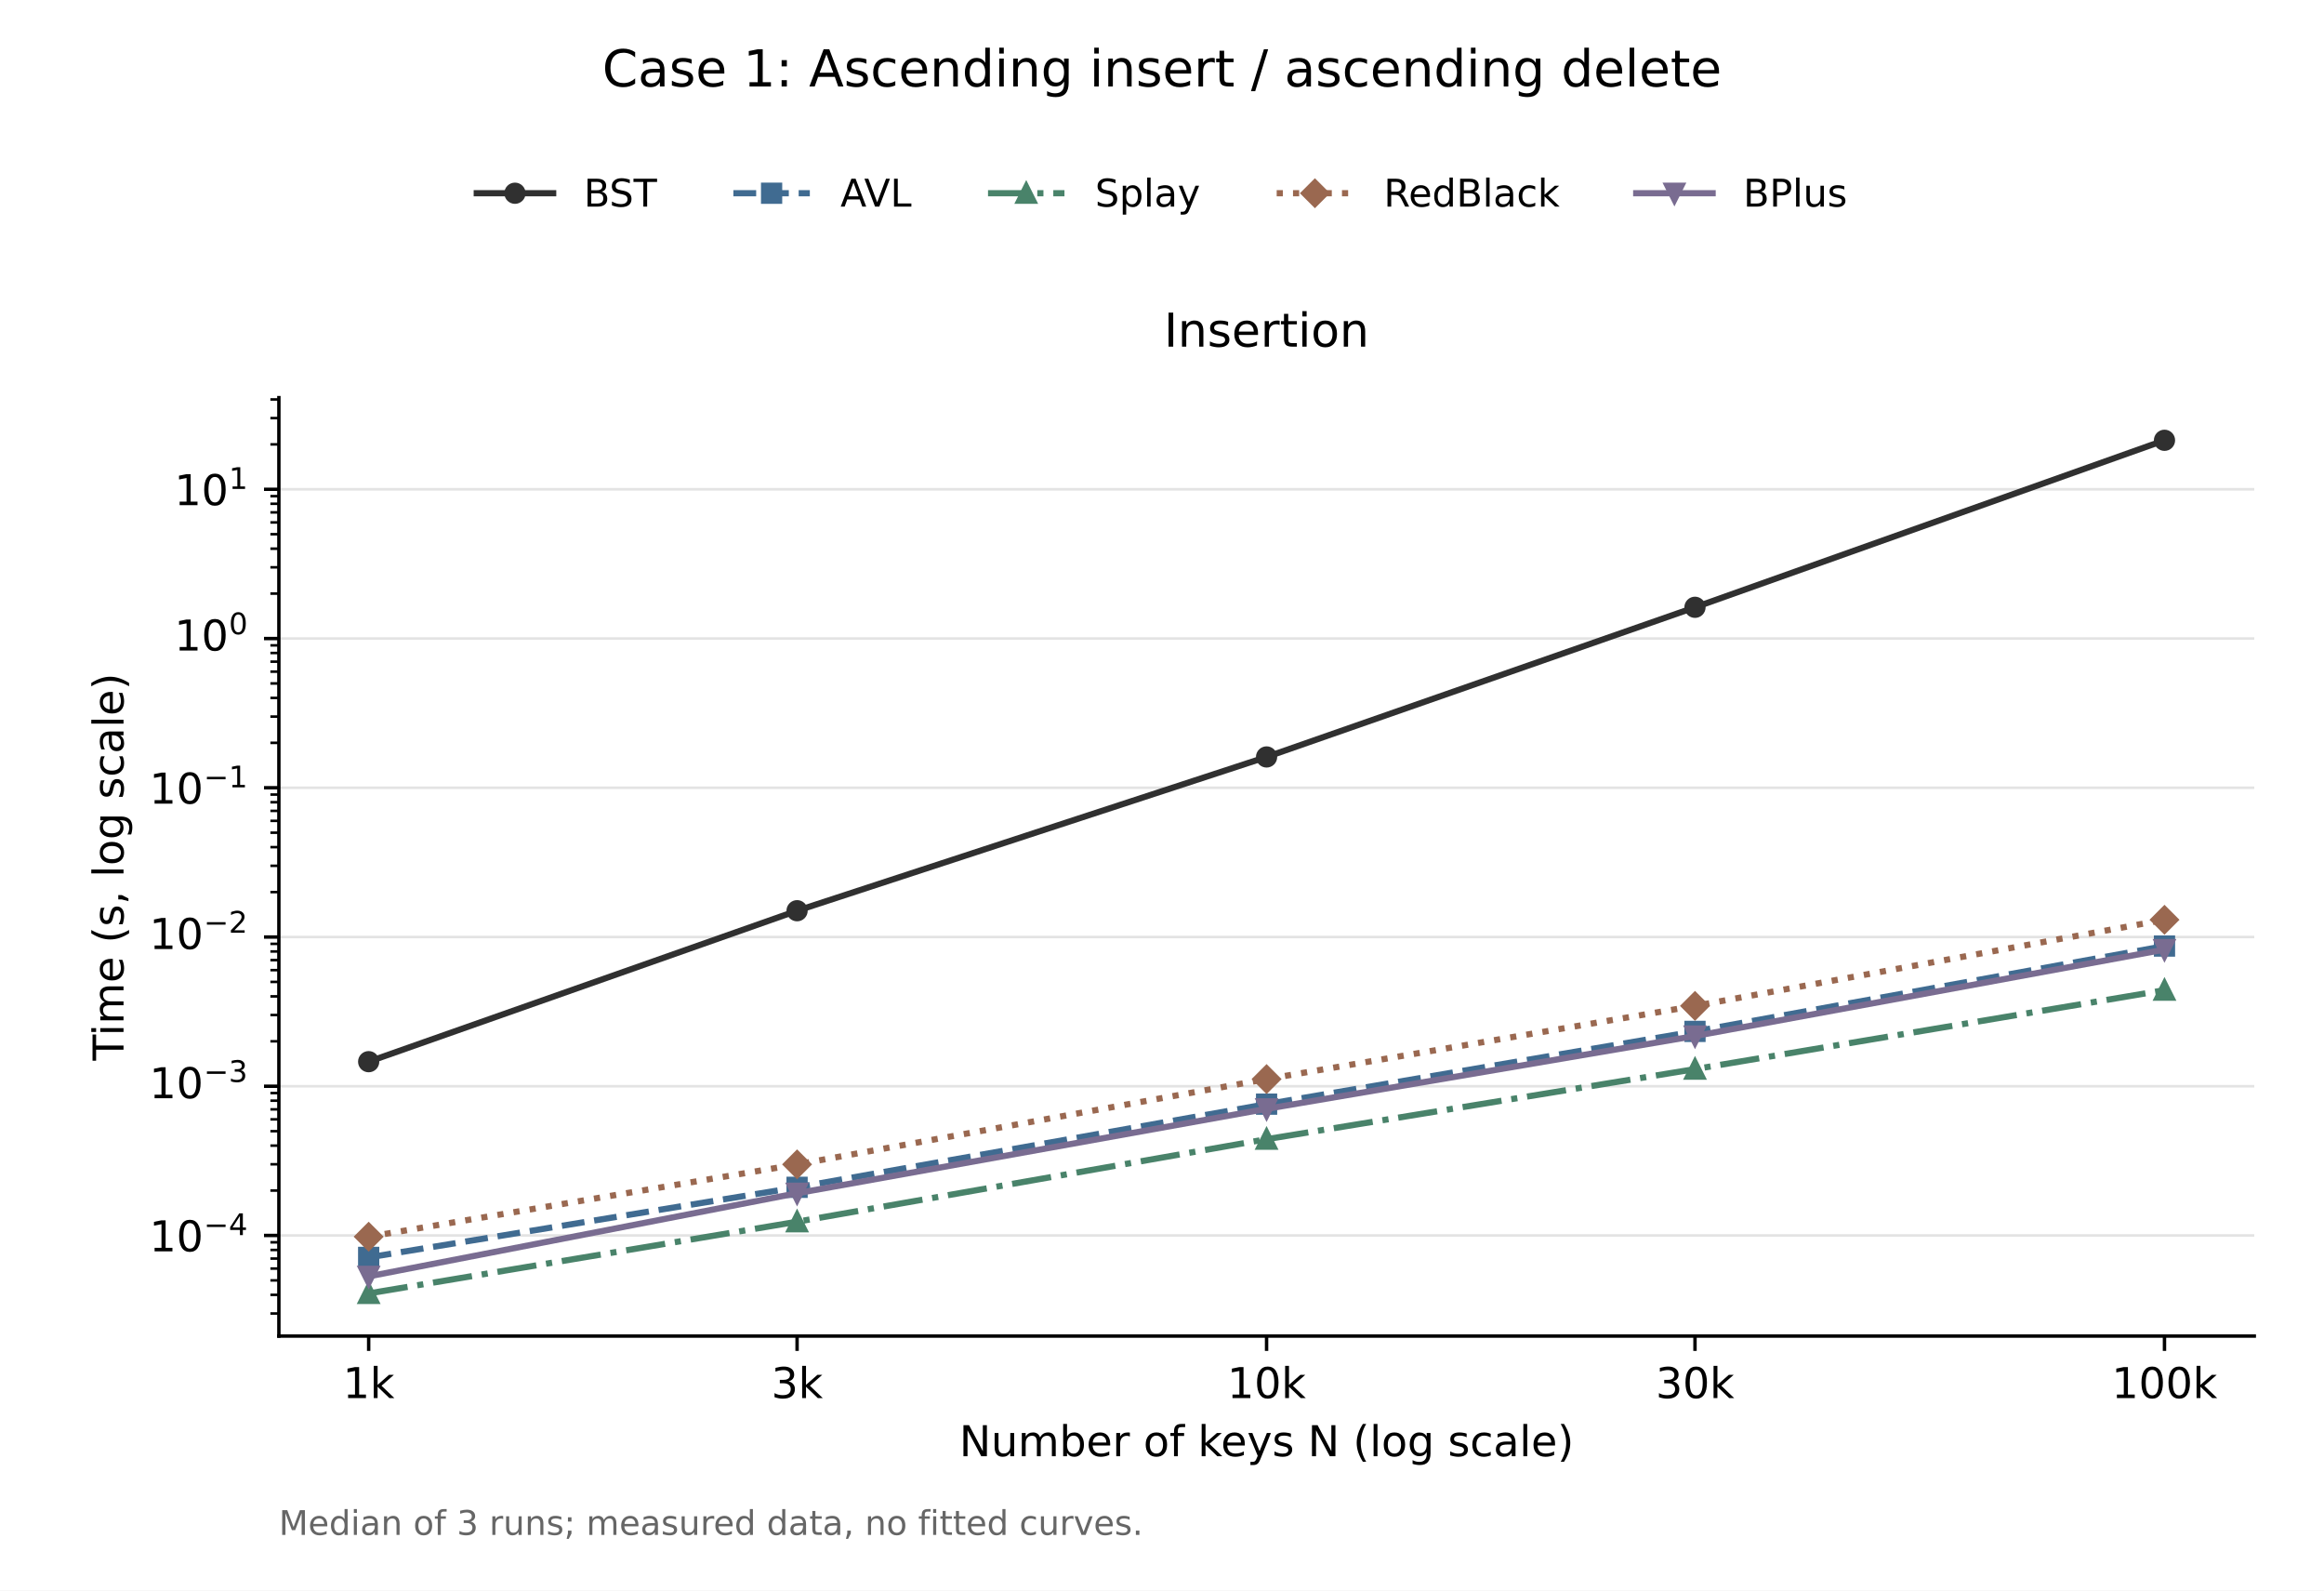
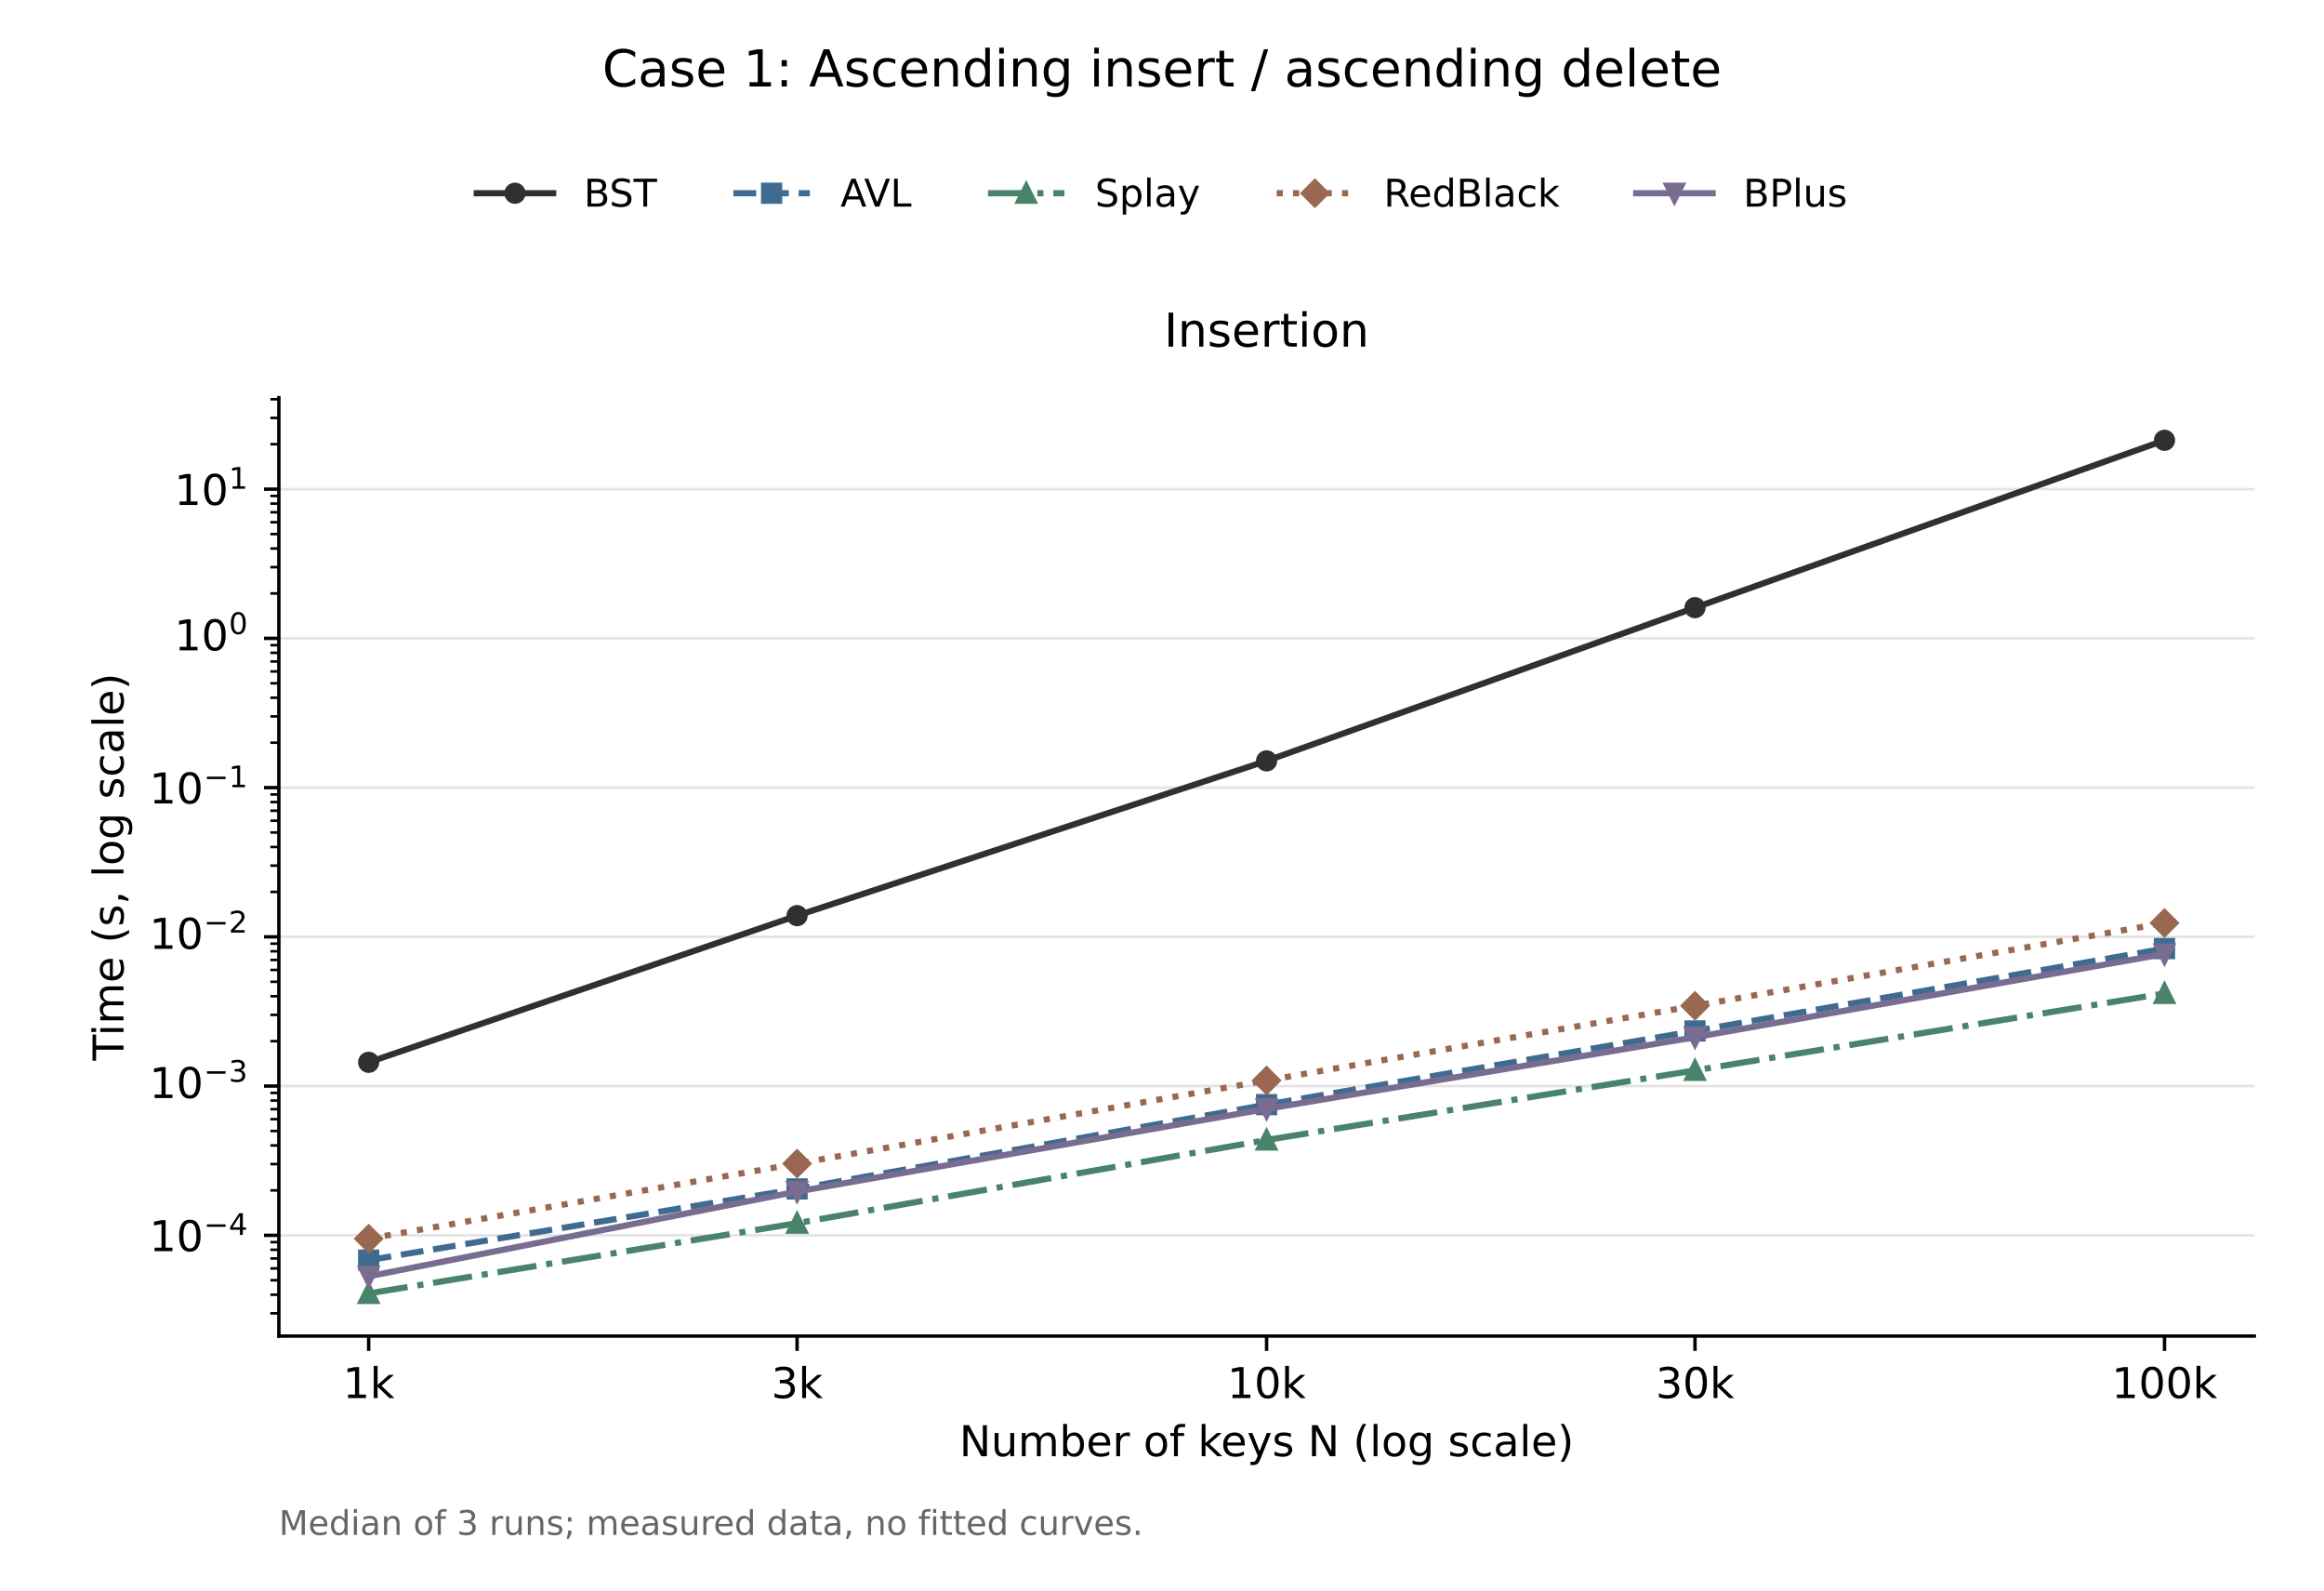
<svg xmlns="http://www.w3.org/2000/svg" xmlns:xlink="http://www.w3.org/1999/xlink" width="547.2pt" height="374.4pt" viewBox="0 0 547.2 374.4" version="1.1">
  <defs>
    <style type="text/css">*{stroke-linejoin: round; stroke-linecap: butt}</style>
  </defs>
  <g id="figure_1">
    <g id="patch_1">
      <path d="M 0 374.4  L 547.2 374.4  L 547.2 0  L 0 0  z " style="fill: #ffffff" />
    </g>
    <g id="axes_1">
      <g id="patch_2">
        <path d="M 65.664 314.496  L 530.784 314.496  L 530.784 93.6  L 65.664 93.6  z " style="fill: #ffffff" />
      </g>
      <g id="matplotlib.axis_1">
        <g id="xtick_1">
          <g id="line2d_1">
            <defs>
-               <path id="mc30ce38bdf" d="M 0 0  L 0 3.5  " style="stroke: #000000; stroke-width: 0.8" />
+               <path id="m392053e194" d="M 0 0  L 0 3.5  " style="stroke: #000000; stroke-width: 0.8" />
            </defs>
            <g>
-               <use xlink:href="#mc30ce38bdf" x="86.806" y="314.496" style="stroke: #000000; stroke-width: 0.8" />
+               <use xlink:href="#m392053e194" x="86.806" y="314.496" style="stroke: #000000; stroke-width: 0.8" />
            </g>
          </g>
          <g id="text_1">
            <text style="font-size: 10px; font-family: 'DejaVu Sans'; text-anchor: middle" x="86.806" y="329.094" transform="rotate(-0 86.80582 329.0944)">1k</text>
          </g>
        </g>
        <g id="xtick_2">
          <g id="line2d_2">
            <g>
-               <use xlink:href="#mc30ce38bdf" x="187.678" y="314.496" style="stroke: #000000; stroke-width: 0.8" />
+               <use xlink:href="#m392053e194" x="187.678" y="314.496" style="stroke: #000000; stroke-width: 0.8" />
            </g>
          </g>
          <g id="text_2">
            <text style="font-size: 10px; font-family: 'DejaVu Sans'; text-anchor: middle" x="187.678" y="329.094" transform="rotate(-0 187.6779 329.0944)">3k</text>
          </g>
        </g>
        <g id="xtick_3">
          <g id="line2d_3">
            <g>
-               <use xlink:href="#mc30ce38bdf" x="298.224" y="314.496" style="stroke: #000000; stroke-width: 0.8" />
+               <use xlink:href="#m392053e194" x="298.224" y="314.496" style="stroke: #000000; stroke-width: 0.8" />
            </g>
          </g>
          <g id="text_3">
            <text style="font-size: 10px; font-family: 'DejaVu Sans'; text-anchor: middle" x="298.224" y="329.094" transform="rotate(-0 298.224 329.0944)">10k</text>
          </g>
        </g>
        <g id="xtick_4">
          <g id="line2d_4">
            <g>
-               <use xlink:href="#mc30ce38bdf" x="399.096" y="314.496" style="stroke: #000000; stroke-width: 0.8" />
+               <use xlink:href="#m392053e194" x="399.096" y="314.496" style="stroke: #000000; stroke-width: 0.8" />
            </g>
          </g>
          <g id="text_4">
            <text style="font-size: 10px; font-family: 'DejaVu Sans'; text-anchor: middle" x="399.096" y="329.094" transform="rotate(-0 399.0961 329.0944)">30k</text>
          </g>
        </g>
        <g id="xtick_5">
          <g id="line2d_5">
            <g>
-               <use xlink:href="#mc30ce38bdf" x="509.642" y="314.496" style="stroke: #000000; stroke-width: 0.8" />
+               <use xlink:href="#m392053e194" x="509.642" y="314.496" style="stroke: #000000; stroke-width: 0.8" />
            </g>
          </g>
          <g id="text_5">
            <text style="font-size: 10px; font-family: 'DejaVu Sans'; text-anchor: middle" x="509.642" y="329.094" transform="rotate(-0 509.6422 329.0944)">100k</text>
          </g>
        </g>
        <g id="text_6">
          <text style="font-size: 10px; font-family: 'DejaVu Sans'; text-anchor: middle" x="298.224" y="342.773" transform="rotate(-0 298.224 342.7726)">Number of keys N (log scale)</text>
        </g>
      </g>
      <g id="matplotlib.axis_2">
        <g id="ytick_1">
          <g id="line2d_6">
-             <path d="M 65.664 290.816  L 530.784 290.816  " clip-path="url(#p9ab033a7c7)" style="fill: none; stroke: #e3e3e3; stroke-width: 0.6; stroke-linecap: square" />
+             <path d="M 65.664 290.778  L 530.784 290.778  " clip-path="url(#p552884773b)" style="fill: none; stroke: #e3e3e3; stroke-width: 0.6; stroke-linecap: square" />
          </g>
          <g id="line2d_7">
            <defs>
-               <path id="mf5e3c22b07" d="M 0 0  L -3.5 0  " style="stroke: #000000; stroke-width: 0.8" />
+               <path id="mb74c432428" d="M 0 0  L -3.5 0  " style="stroke: #000000; stroke-width: 0.8" />
            </defs>
            <g>
-               <use xlink:href="#mf5e3c22b07" x="65.664" y="290.816" style="stroke: #000000; stroke-width: 0.8" />
+               <use xlink:href="#mb74c432428" x="65.664" y="290.778" style="stroke: #000000; stroke-width: 0.8" />
            </g>
          </g>
          <g id="text_7">
-             <g transform="translate(35.164 294.615)">
+             <g transform="translate(35.164 294.5775)">
              <text>
                <tspan x="0" y="-0.064" style="font-size: 10px; font-family: 'DejaVu Sans'">1</tspan>
                <tspan x="6.362" y="-0.064" style="font-size: 10px; font-family: 'DejaVu Sans'">0</tspan>
                <tspan x="12.82" y="-3.892" style="font-size: 7px; font-family: 'DejaVu Sans'">−</tspan>
                <tspan x="18.686" y="-3.892" style="font-size: 7px; font-family: 'DejaVu Sans'">4</tspan>
              </text>
            </g>
          </g>
        </g>
        <g id="ytick_2">
          <g id="line2d_8">
-             <path d="M 65.664 255.688  L 530.784 255.688  " clip-path="url(#p9ab033a7c7)" style="fill: none; stroke: #e3e3e3; stroke-width: 0.6; stroke-linecap: square" />
+             <path d="M 65.664 255.65  L 530.784 255.65  " clip-path="url(#p552884773b)" style="fill: none; stroke: #e3e3e3; stroke-width: 0.6; stroke-linecap: square" />
          </g>
          <g id="line2d_9">
            <g>
-               <use xlink:href="#mf5e3c22b07" x="65.664" y="255.688" style="stroke: #000000; stroke-width: 0.8" />
+               <use xlink:href="#mb74c432428" x="65.664" y="255.65" style="stroke: #000000; stroke-width: 0.8" />
            </g>
          </g>
          <g id="text_8">
-             <g transform="translate(35.164 259.4868)">
+             <g transform="translate(35.164 259.4489)">
              <text>
                <tspan x="0" y="-0.977" style="font-size: 10px; font-family: 'DejaVu Sans'">1</tspan>
                <tspan x="6.362" y="-0.977" style="font-size: 10px; font-family: 'DejaVu Sans'">0</tspan>
                <tspan x="12.82" y="-4.805" style="font-size: 7px; font-family: 'DejaVu Sans'">−</tspan>
                <tspan x="18.686" y="-4.805" style="font-size: 7px; font-family: 'DejaVu Sans'">3</tspan>
              </text>
            </g>
          </g>
        </g>
        <g id="ytick_3">
          <g id="line2d_10">
-             <path d="M 65.664 220.559  L 530.784 220.559  " clip-path="url(#p9ab033a7c7)" style="fill: none; stroke: #e3e3e3; stroke-width: 0.6; stroke-linecap: square" />
+             <path d="M 65.664 220.521  L 530.784 220.521  " clip-path="url(#p552884773b)" style="fill: none; stroke: #e3e3e3; stroke-width: 0.6; stroke-linecap: square" />
          </g>
          <g id="line2d_11">
            <g>
-               <use xlink:href="#mf5e3c22b07" x="65.664" y="220.559" style="stroke: #000000; stroke-width: 0.8" />
+               <use xlink:href="#mb74c432428" x="65.664" y="220.521" style="stroke: #000000; stroke-width: 0.8" />
            </g>
          </g>
          <g id="text_9">
-             <g transform="translate(35.164 224.3586)">
+             <g transform="translate(35.164 224.3203)">
              <text>
                <tspan x="0" y="-0.977" style="font-size: 10px; font-family: 'DejaVu Sans'">1</tspan>
                <tspan x="6.362" y="-0.977" style="font-size: 10px; font-family: 'DejaVu Sans'">0</tspan>
                <tspan x="12.82" y="-4.805" style="font-size: 7px; font-family: 'DejaVu Sans'">−</tspan>
                <tspan x="18.686" y="-4.805" style="font-size: 7px; font-family: 'DejaVu Sans'">2</tspan>
              </text>
            </g>
          </g>
        </g>
        <g id="ytick_4">
          <g id="line2d_12">
-             <path d="M 65.664 185.431  L 530.784 185.431  " clip-path="url(#p9ab033a7c7)" style="fill: none; stroke: #e3e3e3; stroke-width: 0.6; stroke-linecap: square" />
+             <path d="M 65.664 185.393  L 530.784 185.393  " clip-path="url(#p552884773b)" style="fill: none; stroke: #e3e3e3; stroke-width: 0.6; stroke-linecap: square" />
          </g>
          <g id="line2d_13">
            <g>
-               <use xlink:href="#mf5e3c22b07" x="65.664" y="185.431" style="stroke: #000000; stroke-width: 0.8" />
+               <use xlink:href="#mb74c432428" x="65.664" y="185.393" style="stroke: #000000; stroke-width: 0.8" />
            </g>
          </g>
          <g id="text_10">
-             <g transform="translate(35.164 189.2304)">
+             <g transform="translate(35.164 189.1917)">
              <text>
                <tspan x="0" y="-0.064" style="font-size: 10px; font-family: 'DejaVu Sans'">1</tspan>
                <tspan x="6.362" y="-0.064" style="font-size: 10px; font-family: 'DejaVu Sans'">0</tspan>
                <tspan x="12.82" y="-3.892" style="font-size: 7px; font-family: 'DejaVu Sans'">−</tspan>
                <tspan x="18.686" y="-3.892" style="font-size: 7px; font-family: 'DejaVu Sans'">1</tspan>
              </text>
            </g>
          </g>
        </g>
        <g id="ytick_5">
          <g id="line2d_14">
-             <path d="M 65.664 150.303  L 530.784 150.303  " clip-path="url(#p9ab033a7c7)" style="fill: none; stroke: #e3e3e3; stroke-width: 0.6; stroke-linecap: square" />
+             <path d="M 65.664 150.264  L 530.784 150.264  " clip-path="url(#p552884773b)" style="fill: none; stroke: #e3e3e3; stroke-width: 0.6; stroke-linecap: square" />
          </g>
          <g id="line2d_15">
            <g>
-               <use xlink:href="#mf5e3c22b07" x="65.664" y="150.303" style="stroke: #000000; stroke-width: 0.8" />
+               <use xlink:href="#mb74c432428" x="65.664" y="150.264" style="stroke: #000000; stroke-width: 0.8" />
            </g>
          </g>
          <g id="text_11">
-             <g transform="translate(41.064 154.1021)">
+             <g transform="translate(41.064 154.0632)">
              <text>
                <tspan x="0" y="-0.977" style="font-size: 10px; font-family: 'DejaVu Sans'">1</tspan>
                <tspan x="6.362" y="-0.977" style="font-size: 10px; font-family: 'DejaVu Sans'">0</tspan>
                <tspan x="12.82" y="-4.805" style="font-size: 7px; font-family: 'DejaVu Sans'">0</tspan>
              </text>
            </g>
          </g>
        </g>
        <g id="ytick_6">
          <g id="line2d_16">
-             <path d="M 65.664 115.175  L 530.784 115.175  " clip-path="url(#p9ab033a7c7)" style="fill: none; stroke: #e3e3e3; stroke-width: 0.6; stroke-linecap: square" />
+             <path d="M 65.664 115.135  L 530.784 115.135  " clip-path="url(#p552884773b)" style="fill: none; stroke: #e3e3e3; stroke-width: 0.6; stroke-linecap: square" />
          </g>
          <g id="line2d_17">
            <g>
-               <use xlink:href="#mf5e3c22b07" x="65.664" y="115.175" style="stroke: #000000; stroke-width: 0.8" />
+               <use xlink:href="#mb74c432428" x="65.664" y="115.135" style="stroke: #000000; stroke-width: 0.8" />
            </g>
          </g>
          <g id="text_12">
-             <g transform="translate(41.064 118.9739)">
+             <g transform="translate(41.064 118.9346)">
              <text>
                <tspan x="0" y="-0.064" style="font-size: 10px; font-family: 'DejaVu Sans'">1</tspan>
                <tspan x="6.362" y="-0.064" style="font-size: 10px; font-family: 'DejaVu Sans'">0</tspan>
                <tspan x="12.82" y="-3.892" style="font-size: 7px; font-family: 'DejaVu Sans'">1</tspan>
              </text>
            </g>
          </g>
        </g>
        <g id="ytick_7">
          <g id="line2d_18">
            <defs>
-               <path id="m1d5eeef311" d="M 0 0  L -2 0  " style="stroke: #000000; stroke-width: 0.6" />
+               <path id="mbb5c3b1c7b" d="M 0 0  L -2 0  " style="stroke: #000000; stroke-width: 0.6" />
            </defs>
            <g>
-               <use xlink:href="#m1d5eeef311" x="65.664" y="309.184" style="stroke: #000000; stroke-width: 0.6" />
+               <use xlink:href="#mbb5c3b1c7b" x="65.664" y="309.146" style="stroke: #000000; stroke-width: 0.6" />
            </g>
          </g>
        </g>
        <g id="ytick_8">
          <g id="line2d_19">
            <g>
-               <use xlink:href="#m1d5eeef311" x="65.664" y="304.795" style="stroke: #000000; stroke-width: 0.6" />
+               <use xlink:href="#mbb5c3b1c7b" x="65.664" y="304.757" style="stroke: #000000; stroke-width: 0.6" />
            </g>
          </g>
        </g>
        <g id="ytick_9">
          <g id="line2d_20">
            <g>
-               <use xlink:href="#m1d5eeef311" x="65.664" y="301.39" style="stroke: #000000; stroke-width: 0.6" />
+               <use xlink:href="#mbb5c3b1c7b" x="65.664" y="301.353" style="stroke: #000000; stroke-width: 0.6" />
            </g>
          </g>
        </g>
        <g id="ytick_10">
          <g id="line2d_21">
            <g>
-               <use xlink:href="#m1d5eeef311" x="65.664" y="298.609" style="stroke: #000000; stroke-width: 0.6" />
+               <use xlink:href="#mbb5c3b1c7b" x="65.664" y="298.572" style="stroke: #000000; stroke-width: 0.6" />
            </g>
          </g>
        </g>
        <g id="ytick_11">
          <g id="line2d_22">
            <g>
-               <use xlink:href="#m1d5eeef311" x="65.664" y="296.257" style="stroke: #000000; stroke-width: 0.6" />
+               <use xlink:href="#mbb5c3b1c7b" x="65.664" y="296.22" style="stroke: #000000; stroke-width: 0.6" />
            </g>
          </g>
        </g>
        <g id="ytick_12">
          <g id="line2d_23">
            <g>
-               <use xlink:href="#m1d5eeef311" x="65.664" y="294.22" style="stroke: #000000; stroke-width: 0.6" />
+               <use xlink:href="#mbb5c3b1c7b" x="65.664" y="294.183" style="stroke: #000000; stroke-width: 0.6" />
            </g>
          </g>
        </g>
        <g id="ytick_13">
          <g id="line2d_24">
            <g>
-               <use xlink:href="#m1d5eeef311" x="65.664" y="292.423" style="stroke: #000000; stroke-width: 0.6" />
+               <use xlink:href="#mbb5c3b1c7b" x="65.664" y="292.386" style="stroke: #000000; stroke-width: 0.6" />
            </g>
          </g>
        </g>
        <g id="ytick_14">
          <g id="line2d_25">
            <g>
-               <use xlink:href="#m1d5eeef311" x="65.664" y="280.241" style="stroke: #000000; stroke-width: 0.6" />
+               <use xlink:href="#mbb5c3b1c7b" x="65.664" y="280.204" style="stroke: #000000; stroke-width: 0.6" />
            </g>
          </g>
        </g>
        <g id="ytick_15">
          <g id="line2d_26">
            <g>
-               <use xlink:href="#m1d5eeef311" x="65.664" y="274.055" style="stroke: #000000; stroke-width: 0.6" />
+               <use xlink:href="#mbb5c3b1c7b" x="65.664" y="274.018" style="stroke: #000000; stroke-width: 0.6" />
            </g>
          </g>
        </g>
        <g id="ytick_16">
          <g id="line2d_27">
            <g>
-               <use xlink:href="#m1d5eeef311" x="65.664" y="269.667" style="stroke: #000000; stroke-width: 0.6" />
+               <use xlink:href="#mbb5c3b1c7b" x="65.664" y="269.629" style="stroke: #000000; stroke-width: 0.6" />
            </g>
          </g>
        </g>
        <g id="ytick_17">
          <g id="line2d_28">
            <g>
-               <use xlink:href="#m1d5eeef311" x="65.664" y="266.262" style="stroke: #000000; stroke-width: 0.6" />
+               <use xlink:href="#mbb5c3b1c7b" x="65.664" y="266.224" style="stroke: #000000; stroke-width: 0.6" />
            </g>
          </g>
        </g>
        <g id="ytick_18">
          <g id="line2d_29">
            <g>
-               <use xlink:href="#m1d5eeef311" x="65.664" y="263.481" style="stroke: #000000; stroke-width: 0.6" />
+               <use xlink:href="#mbb5c3b1c7b" x="65.664" y="263.443" style="stroke: #000000; stroke-width: 0.6" />
            </g>
          </g>
        </g>
        <g id="ytick_19">
          <g id="line2d_30">
            <g>
-               <use xlink:href="#m1d5eeef311" x="65.664" y="261.129" style="stroke: #000000; stroke-width: 0.6" />
+               <use xlink:href="#mbb5c3b1c7b" x="65.664" y="261.091" style="stroke: #000000; stroke-width: 0.6" />
            </g>
          </g>
        </g>
        <g id="ytick_20">
          <g id="line2d_31">
            <g>
-               <use xlink:href="#m1d5eeef311" x="65.664" y="259.092" style="stroke: #000000; stroke-width: 0.6" />
+               <use xlink:href="#mbb5c3b1c7b" x="65.664" y="259.054" style="stroke: #000000; stroke-width: 0.6" />
            </g>
          </g>
        </g>
        <g id="ytick_21">
          <g id="line2d_32">
            <g>
-               <use xlink:href="#m1d5eeef311" x="65.664" y="257.295" style="stroke: #000000; stroke-width: 0.6" />
+               <use xlink:href="#mbb5c3b1c7b" x="65.664" y="257.257" style="stroke: #000000; stroke-width: 0.6" />
            </g>
          </g>
        </g>
        <g id="ytick_22">
          <g id="line2d_33">
            <g>
-               <use xlink:href="#m1d5eeef311" x="65.664" y="245.113" style="stroke: #000000; stroke-width: 0.6" />
+               <use xlink:href="#mbb5c3b1c7b" x="65.664" y="245.075" style="stroke: #000000; stroke-width: 0.6" />
            </g>
          </g>
        </g>
        <g id="ytick_23">
          <g id="line2d_34">
            <g>
-               <use xlink:href="#m1d5eeef311" x="65.664" y="238.927" style="stroke: #000000; stroke-width: 0.6" />
+               <use xlink:href="#mbb5c3b1c7b" x="65.664" y="238.889" style="stroke: #000000; stroke-width: 0.6" />
            </g>
          </g>
        </g>
        <g id="ytick_24">
          <g id="line2d_35">
            <g>
-               <use xlink:href="#m1d5eeef311" x="65.664" y="234.538" style="stroke: #000000; stroke-width: 0.6" />
+               <use xlink:href="#mbb5c3b1c7b" x="65.664" y="234.5" style="stroke: #000000; stroke-width: 0.6" />
            </g>
          </g>
        </g>
        <g id="ytick_25">
          <g id="line2d_36">
            <g>
-               <use xlink:href="#m1d5eeef311" x="65.664" y="231.134" style="stroke: #000000; stroke-width: 0.6" />
+               <use xlink:href="#mbb5c3b1c7b" x="65.664" y="231.096" style="stroke: #000000; stroke-width: 0.6" />
            </g>
          </g>
        </g>
        <g id="ytick_26">
          <g id="line2d_37">
            <g>
-               <use xlink:href="#m1d5eeef311" x="65.664" y="228.353" style="stroke: #000000; stroke-width: 0.6" />
+               <use xlink:href="#mbb5c3b1c7b" x="65.664" y="228.314" style="stroke: #000000; stroke-width: 0.6" />
            </g>
          </g>
        </g>
        <g id="ytick_27">
          <g id="line2d_38">
            <g>
-               <use xlink:href="#m1d5eeef311" x="65.664" y="226.001" style="stroke: #000000; stroke-width: 0.6" />
+               <use xlink:href="#mbb5c3b1c7b" x="65.664" y="225.963" style="stroke: #000000; stroke-width: 0.6" />
            </g>
          </g>
        </g>
        <g id="ytick_28">
          <g id="line2d_39">
            <g>
-               <use xlink:href="#m1d5eeef311" x="65.664" y="223.964" style="stroke: #000000; stroke-width: 0.6" />
+               <use xlink:href="#mbb5c3b1c7b" x="65.664" y="223.925" style="stroke: #000000; stroke-width: 0.6" />
            </g>
          </g>
        </g>
        <g id="ytick_29">
          <g id="line2d_40">
            <g>
-               <use xlink:href="#m1d5eeef311" x="65.664" y="222.167" style="stroke: #000000; stroke-width: 0.6" />
+               <use xlink:href="#mbb5c3b1c7b" x="65.664" y="222.129" style="stroke: #000000; stroke-width: 0.6" />
            </g>
          </g>
        </g>
        <g id="ytick_30">
          <g id="line2d_41">
            <g>
-               <use xlink:href="#m1d5eeef311" x="65.664" y="209.985" style="stroke: #000000; stroke-width: 0.6" />
+               <use xlink:href="#mbb5c3b1c7b" x="65.664" y="209.946" style="stroke: #000000; stroke-width: 0.6" />
            </g>
          </g>
        </g>
        <g id="ytick_31">
          <g id="line2d_42">
            <g>
-               <use xlink:href="#m1d5eeef311" x="65.664" y="203.799" style="stroke: #000000; stroke-width: 0.6" />
+               <use xlink:href="#mbb5c3b1c7b" x="65.664" y="203.761" style="stroke: #000000; stroke-width: 0.6" />
            </g>
          </g>
        </g>
        <g id="ytick_32">
          <g id="line2d_43">
            <g>
-               <use xlink:href="#m1d5eeef311" x="65.664" y="199.41" style="stroke: #000000; stroke-width: 0.6" />
+               <use xlink:href="#mbb5c3b1c7b" x="65.664" y="199.372" style="stroke: #000000; stroke-width: 0.6" />
            </g>
          </g>
        </g>
        <g id="ytick_33">
          <g id="line2d_44">
            <g>
-               <use xlink:href="#m1d5eeef311" x="65.664" y="196.006" style="stroke: #000000; stroke-width: 0.6" />
+               <use xlink:href="#mbb5c3b1c7b" x="65.664" y="195.967" style="stroke: #000000; stroke-width: 0.6" />
            </g>
          </g>
        </g>
        <g id="ytick_34">
          <g id="line2d_45">
            <g>
-               <use xlink:href="#m1d5eeef311" x="65.664" y="193.224" style="stroke: #000000; stroke-width: 0.6" />
+               <use xlink:href="#mbb5c3b1c7b" x="65.664" y="193.186" style="stroke: #000000; stroke-width: 0.6" />
            </g>
          </g>
        </g>
        <g id="ytick_35">
          <g id="line2d_46">
            <g>
-               <use xlink:href="#m1d5eeef311" x="65.664" y="190.873" style="stroke: #000000; stroke-width: 0.6" />
+               <use xlink:href="#mbb5c3b1c7b" x="65.664" y="190.834" style="stroke: #000000; stroke-width: 0.6" />
            </g>
          </g>
        </g>
        <g id="ytick_36">
          <g id="line2d_47">
            <g>
-               <use xlink:href="#m1d5eeef311" x="65.664" y="188.835" style="stroke: #000000; stroke-width: 0.6" />
+               <use xlink:href="#mbb5c3b1c7b" x="65.664" y="188.797" style="stroke: #000000; stroke-width: 0.6" />
            </g>
          </g>
        </g>
        <g id="ytick_37">
          <g id="line2d_48">
            <g>
-               <use xlink:href="#m1d5eeef311" x="65.664" y="187.039" style="stroke: #000000; stroke-width: 0.6" />
+               <use xlink:href="#mbb5c3b1c7b" x="65.664" y="187" style="stroke: #000000; stroke-width: 0.6" />
            </g>
          </g>
        </g>
        <g id="ytick_38">
          <g id="line2d_49">
            <g>
-               <use xlink:href="#m1d5eeef311" x="65.664" y="174.856" style="stroke: #000000; stroke-width: 0.6" />
+               <use xlink:href="#mbb5c3b1c7b" x="65.664" y="174.818" style="stroke: #000000; stroke-width: 0.6" />
            </g>
          </g>
        </g>
        <g id="ytick_39">
          <g id="line2d_50">
            <g>
-               <use xlink:href="#m1d5eeef311" x="65.664" y="168.671" style="stroke: #000000; stroke-width: 0.6" />
+               <use xlink:href="#mbb5c3b1c7b" x="65.664" y="168.632" style="stroke: #000000; stroke-width: 0.6" />
            </g>
          </g>
        </g>
        <g id="ytick_40">
          <g id="line2d_51">
            <g>
-               <use xlink:href="#m1d5eeef311" x="65.664" y="164.282" style="stroke: #000000; stroke-width: 0.6" />
+               <use xlink:href="#mbb5c3b1c7b" x="65.664" y="164.243" style="stroke: #000000; stroke-width: 0.6" />
            </g>
          </g>
        </g>
        <g id="ytick_41">
          <g id="line2d_52">
            <g>
-               <use xlink:href="#m1d5eeef311" x="65.664" y="160.878" style="stroke: #000000; stroke-width: 0.6" />
+               <use xlink:href="#mbb5c3b1c7b" x="65.664" y="160.839" style="stroke: #000000; stroke-width: 0.6" />
            </g>
          </g>
        </g>
        <g id="ytick_42">
          <g id="line2d_53">
            <g>
-               <use xlink:href="#m1d5eeef311" x="65.664" y="158.096" style="stroke: #000000; stroke-width: 0.6" />
+               <use xlink:href="#mbb5c3b1c7b" x="65.664" y="158.057" style="stroke: #000000; stroke-width: 0.6" />
            </g>
          </g>
        </g>
        <g id="ytick_43">
          <g id="line2d_54">
            <g>
-               <use xlink:href="#m1d5eeef311" x="65.664" y="155.744" style="stroke: #000000; stroke-width: 0.6" />
+               <use xlink:href="#mbb5c3b1c7b" x="65.664" y="155.705" style="stroke: #000000; stroke-width: 0.6" />
            </g>
          </g>
        </g>
        <g id="ytick_44">
          <g id="line2d_55">
            <g>
-               <use xlink:href="#m1d5eeef311" x="65.664" y="153.707" style="stroke: #000000; stroke-width: 0.6" />
+               <use xlink:href="#mbb5c3b1c7b" x="65.664" y="153.668" style="stroke: #000000; stroke-width: 0.6" />
            </g>
          </g>
        </g>
        <g id="ytick_45">
          <g id="line2d_56">
            <g>
-               <use xlink:href="#m1d5eeef311" x="65.664" y="151.91" style="stroke: #000000; stroke-width: 0.6" />
+               <use xlink:href="#mbb5c3b1c7b" x="65.664" y="151.871" style="stroke: #000000; stroke-width: 0.6" />
            </g>
          </g>
        </g>
        <g id="ytick_46">
          <g id="line2d_57">
            <g>
-               <use xlink:href="#m1d5eeef311" x="65.664" y="139.728" style="stroke: #000000; stroke-width: 0.6" />
+               <use xlink:href="#mbb5c3b1c7b" x="65.664" y="139.689" style="stroke: #000000; stroke-width: 0.6" />
            </g>
          </g>
        </g>
        <g id="ytick_47">
          <g id="line2d_58">
            <g>
-               <use xlink:href="#m1d5eeef311" x="65.664" y="133.543" style="stroke: #000000; stroke-width: 0.6" />
+               <use xlink:href="#mbb5c3b1c7b" x="65.664" y="133.503" style="stroke: #000000; stroke-width: 0.6" />
            </g>
          </g>
        </g>
        <g id="ytick_48">
          <g id="line2d_59">
            <g>
-               <use xlink:href="#m1d5eeef311" x="65.664" y="129.154" style="stroke: #000000; stroke-width: 0.6" />
+               <use xlink:href="#mbb5c3b1c7b" x="65.664" y="129.114" style="stroke: #000000; stroke-width: 0.6" />
            </g>
          </g>
        </g>
        <g id="ytick_49">
          <g id="line2d_60">
            <g>
-               <use xlink:href="#m1d5eeef311" x="65.664" y="125.749" style="stroke: #000000; stroke-width: 0.6" />
+               <use xlink:href="#mbb5c3b1c7b" x="65.664" y="125.71" style="stroke: #000000; stroke-width: 0.6" />
            </g>
          </g>
        </g>
        <g id="ytick_50">
          <g id="line2d_61">
            <g>
-               <use xlink:href="#m1d5eeef311" x="65.664" y="122.968" style="stroke: #000000; stroke-width: 0.6" />
+               <use xlink:href="#mbb5c3b1c7b" x="65.664" y="122.929" style="stroke: #000000; stroke-width: 0.6" />
            </g>
          </g>
        </g>
        <g id="ytick_51">
          <g id="line2d_62">
            <g>
-               <use xlink:href="#m1d5eeef311" x="65.664" y="120.616" style="stroke: #000000; stroke-width: 0.6" />
+               <use xlink:href="#mbb5c3b1c7b" x="65.664" y="120.577" style="stroke: #000000; stroke-width: 0.6" />
            </g>
          </g>
        </g>
        <g id="ytick_52">
          <g id="line2d_63">
            <g>
-               <use xlink:href="#m1d5eeef311" x="65.664" y="118.579" style="stroke: #000000; stroke-width: 0.6" />
+               <use xlink:href="#mbb5c3b1c7b" x="65.664" y="118.54" style="stroke: #000000; stroke-width: 0.6" />
            </g>
          </g>
        </g>
        <g id="ytick_53">
          <g id="line2d_64">
            <g>
-               <use xlink:href="#m1d5eeef311" x="65.664" y="116.782" style="stroke: #000000; stroke-width: 0.6" />
+               <use xlink:href="#mbb5c3b1c7b" x="65.664" y="116.743" style="stroke: #000000; stroke-width: 0.6" />
            </g>
          </g>
        </g>
        <g id="ytick_54">
          <g id="line2d_65">
            <g>
-               <use xlink:href="#m1d5eeef311" x="65.664" y="104.6" style="stroke: #000000; stroke-width: 0.6" />
+               <use xlink:href="#mbb5c3b1c7b" x="65.664" y="104.561" style="stroke: #000000; stroke-width: 0.6" />
            </g>
          </g>
        </g>
        <g id="ytick_55">
          <g id="line2d_66">
            <g>
-               <use xlink:href="#m1d5eeef311" x="65.664" y="98.414" style="stroke: #000000; stroke-width: 0.6" />
+               <use xlink:href="#mbb5c3b1c7b" x="65.664" y="98.375" style="stroke: #000000; stroke-width: 0.6" />
            </g>
          </g>
        </g>
        <g id="ytick_56">
          <g id="line2d_67">
            <g>
-               <use xlink:href="#m1d5eeef311" x="65.664" y="94.025" style="stroke: #000000; stroke-width: 0.6" />
+               <use xlink:href="#mbb5c3b1c7b" x="65.664" y="93.986" style="stroke: #000000; stroke-width: 0.6" />
            </g>
          </g>
        </g>
        <g id="text_13">
          <text style="font-size: 10px; font-family: 'DejaVu Sans'; text-anchor: middle" x="29.084" y="204.048" transform="rotate(-90 29.08431 204.048)">Time (s, log scale)</text>
        </g>
      </g>
      <g id="line2d_68">
-         <path d="M 86.806 249.907  L 187.678 214.374  L 298.224 178.178  L 399.096 142.95  L 509.642 103.641  " clip-path="url(#p9ab033a7c7)" style="fill: none; stroke: #303030; stroke-width: 1.45; stroke-linecap: square" />
+         <path d="M 86.806 250.054  L 187.678 215.531  L 298.224 179.101  L 399.096 143.037  L 509.642 103.641  " clip-path="url(#p552884773b)" style="fill: none; stroke: #303030; stroke-width: 1.45; stroke-linecap: square" />
        <defs>
-           <path id="m0cb992aef8" d="M 0 2  C 0.53 2 1.039 1.789 1.414 1.414  C 1.789 1.039 2 0.53 2 0  C 2 -0.53 1.789 -1.039 1.414 -1.414  C 1.039 -1.789 0.53 -2 0 -2  C -0.53 -2 -1.039 -1.789 -1.414 -1.414  C -1.789 -1.039 -2 -0.53 -2 0  C -2 0.53 -1.789 1.039 -1.414 1.414  C -1.039 1.789 -0.53 2 0 2  z " style="stroke: #303030" />
+           <path id="m467cd30433" d="M 0 2  C 0.53 2 1.039 1.789 1.414 1.414  C 1.789 1.039 2 0.53 2 0  C 2 -0.53 1.789 -1.039 1.414 -1.414  C 1.039 -1.789 0.53 -2 0 -2  C -0.53 -2 -1.039 -1.789 -1.414 -1.414  C -1.789 -1.039 -2 -0.53 -2 0  C -2 0.53 -1.789 1.039 -1.414 1.414  C -1.039 1.789 -0.53 2 0 2  z " style="stroke: #303030" />
        </defs>
-         <g clip-path="url(#p9ab033a7c7)">
-           <use xlink:href="#m0cb992aef8" x="86.806" y="249.907" style="fill: #303030; stroke: #303030" />
-           <use xlink:href="#m0cb992aef8" x="187.678" y="214.374" style="fill: #303030; stroke: #303030" />
-           <use xlink:href="#m0cb992aef8" x="298.224" y="178.178" style="fill: #303030; stroke: #303030" />
-           <use xlink:href="#m0cb992aef8" x="399.096" y="142.95" style="fill: #303030; stroke: #303030" />
-           <use xlink:href="#m0cb992aef8" x="509.642" y="103.641" style="fill: #303030; stroke: #303030" />
+         <g clip-path="url(#p552884773b)">
+           <use xlink:href="#m467cd30433" x="86.806" y="250.054" style="fill: #303030; stroke: #303030" />
+           <use xlink:href="#m467cd30433" x="187.678" y="215.531" style="fill: #303030; stroke: #303030" />
+           <use xlink:href="#m467cd30433" x="298.224" y="179.101" style="fill: #303030; stroke: #303030" />
+           <use xlink:href="#m467cd30433" x="399.096" y="143.037" style="fill: #303030; stroke: #303030" />
+           <use xlink:href="#m467cd30433" x="509.642" y="103.641" style="fill: #303030; stroke: #303030" />
        </g>
      </g>
      <g id="line2d_69">
-         <path d="M 86.806 295.977  L 187.678 279.482  L 298.224 259.905  L 399.096 242.779  L 509.642 222.691  " clip-path="url(#p9ab033a7c7)" style="fill: none; stroke-dasharray: 5.365,2.32; stroke-dashoffset: 0; stroke: #406b91; stroke-width: 1.45" />
+         <path d="M 86.806 296.617  L 187.678 279.857  L 298.224 260.016  L 399.096 242.671  L 509.642 223.286  " clip-path="url(#p552884773b)" style="fill: none; stroke-dasharray: 5.365,2.32; stroke-dashoffset: 0; stroke: #406b91; stroke-width: 1.45" />
        <defs>
-           <path id="m2de1ade4b6" d="M -2 2  L 2 2  L 2 -2  L -2 -2  z " style="stroke: #406b91; stroke-linejoin: miter" />
+           <path id="m7386689629" d="M -2 2  L 2 2  L 2 -2  L -2 -2  z " style="stroke: #406b91; stroke-linejoin: miter" />
        </defs>
-         <g clip-path="url(#p9ab033a7c7)">
-           <use xlink:href="#m2de1ade4b6" x="86.806" y="295.977" style="fill: #406b91; stroke: #406b91; stroke-linejoin: miter" />
-           <use xlink:href="#m2de1ade4b6" x="187.678" y="279.482" style="fill: #406b91; stroke: #406b91; stroke-linejoin: miter" />
-           <use xlink:href="#m2de1ade4b6" x="298.224" y="259.905" style="fill: #406b91; stroke: #406b91; stroke-linejoin: miter" />
-           <use xlink:href="#m2de1ade4b6" x="399.096" y="242.779" style="fill: #406b91; stroke: #406b91; stroke-linejoin: miter" />
-           <use xlink:href="#m2de1ade4b6" x="509.642" y="222.691" style="fill: #406b91; stroke: #406b91; stroke-linejoin: miter" />
+         <g clip-path="url(#p552884773b)">
+           <use xlink:href="#m7386689629" x="86.806" y="296.617" style="fill: #406b91; stroke: #406b91; stroke-linejoin: miter" />
+           <use xlink:href="#m7386689629" x="187.678" y="279.857" style="fill: #406b91; stroke: #406b91; stroke-linejoin: miter" />
+           <use xlink:href="#m7386689629" x="298.224" y="260.016" style="fill: #406b91; stroke: #406b91; stroke-linejoin: miter" />
+           <use xlink:href="#m7386689629" x="399.096" y="242.671" style="fill: #406b91; stroke: #406b91; stroke-linejoin: miter" />
+           <use xlink:href="#m7386689629" x="509.642" y="223.286" style="fill: #406b91; stroke: #406b91; stroke-linejoin: miter" />
        </g>
      </g>
      <g id="line2d_70">
-         <path d="M 86.806 304.455  L 187.678 287.583  L 298.224 268.154  L 399.096 251.657  L 509.642 233.08  " clip-path="url(#p9ab033a7c7)" style="fill: none; stroke-dasharray: 9.28,2.32,1.45,2.32; stroke-dashoffset: 0; stroke: #49836a; stroke-width: 1.45" />
+         <path d="M 86.806 304.455  L 187.678 287.921  L 298.224 268.339  L 399.096 251.955  L 509.642 233.842  " clip-path="url(#p552884773b)" style="fill: none; stroke-dasharray: 9.28,2.32,1.45,2.32; stroke-dashoffset: 0; stroke: #49836a; stroke-width: 1.45" />
        <defs>
-           <path id="m71a7cecdcc" d="M 0 -2  L -2 2  L 2 2  z " style="stroke: #49836a; stroke-linejoin: miter" />
+           <path id="m236163c96b" d="M 0 -2  L -2 2  L 2 2  z " style="stroke: #49836a; stroke-linejoin: miter" />
        </defs>
-         <g clip-path="url(#p9ab033a7c7)">
-           <use xlink:href="#m71a7cecdcc" x="86.806" y="304.455" style="fill: #49836a; stroke: #49836a; stroke-linejoin: miter" />
-           <use xlink:href="#m71a7cecdcc" x="187.678" y="287.583" style="fill: #49836a; stroke: #49836a; stroke-linejoin: miter" />
-           <use xlink:href="#m71a7cecdcc" x="298.224" y="268.154" style="fill: #49836a; stroke: #49836a; stroke-linejoin: miter" />
-           <use xlink:href="#m71a7cecdcc" x="399.096" y="251.657" style="fill: #49836a; stroke: #49836a; stroke-linejoin: miter" />
-           <use xlink:href="#m71a7cecdcc" x="509.642" y="233.08" style="fill: #49836a; stroke: #49836a; stroke-linejoin: miter" />
+         <g clip-path="url(#p552884773b)">
+           <use xlink:href="#m236163c96b" x="86.806" y="304.455" style="fill: #49836a; stroke: #49836a; stroke-linejoin: miter" />
+           <use xlink:href="#m236163c96b" x="187.678" y="287.921" style="fill: #49836a; stroke: #49836a; stroke-linejoin: miter" />
+           <use xlink:href="#m236163c96b" x="298.224" y="268.339" style="fill: #49836a; stroke: #49836a; stroke-linejoin: miter" />
+           <use xlink:href="#m236163c96b" x="399.096" y="251.955" style="fill: #49836a; stroke: #49836a; stroke-linejoin: miter" />
+           <use xlink:href="#m236163c96b" x="509.642" y="233.842" style="fill: #49836a; stroke: #49836a; stroke-linejoin: miter" />
        </g>
      </g>
      <g id="line2d_71">
-         <path d="M 86.806 291.108  L 187.678 274.081  L 298.224 254.006  L 399.096 236.776  L 509.642 216.509  " clip-path="url(#p9ab033a7c7)" style="fill: none; stroke-dasharray: 1.45,2.393; stroke-dashoffset: 0; stroke: #9a6850; stroke-width: 1.45" />
+         <path d="M 86.806 291.577  L 187.678 273.901  L 298.224 254.325  L 399.096 236.753  L 509.642 217.257  " clip-path="url(#p552884773b)" style="fill: none; stroke-dasharray: 1.45,2.393; stroke-dashoffset: 0; stroke: #9a6850; stroke-width: 1.45" />
        <defs>
-           <path id="m4d8d49115c" d="M 0 2.828  L 2.828 0  L 0 -2.828  L -2.828 0  z " style="stroke: #9a6850; stroke-linejoin: miter" />
+           <path id="m759146970a" d="M 0 2.828  L 2.828 0  L 0 -2.828  L -2.828 0  z " style="stroke: #9a6850; stroke-linejoin: miter" />
        </defs>
-         <g clip-path="url(#p9ab033a7c7)">
-           <use xlink:href="#m4d8d49115c" x="86.806" y="291.108" style="fill: #9a6850; stroke: #9a6850; stroke-linejoin: miter" />
-           <use xlink:href="#m4d8d49115c" x="187.678" y="274.081" style="fill: #9a6850; stroke: #9a6850; stroke-linejoin: miter" />
-           <use xlink:href="#m4d8d49115c" x="298.224" y="254.006" style="fill: #9a6850; stroke: #9a6850; stroke-linejoin: miter" />
-           <use xlink:href="#m4d8d49115c" x="399.096" y="236.776" style="fill: #9a6850; stroke: #9a6850; stroke-linejoin: miter" />
-           <use xlink:href="#m4d8d49115c" x="509.642" y="216.509" style="fill: #9a6850; stroke: #9a6850; stroke-linejoin: miter" />
+         <g clip-path="url(#p552884773b)">
+           <use xlink:href="#m759146970a" x="86.806" y="291.577" style="fill: #9a6850; stroke: #9a6850; stroke-linejoin: miter" />
+           <use xlink:href="#m759146970a" x="187.678" y="273.901" style="fill: #9a6850; stroke: #9a6850; stroke-linejoin: miter" />
+           <use xlink:href="#m759146970a" x="298.224" y="254.325" style="fill: #9a6850; stroke: #9a6850; stroke-linejoin: miter" />
+           <use xlink:href="#m759146970a" x="399.096" y="236.753" style="fill: #9a6850; stroke: #9a6850; stroke-linejoin: miter" />
+           <use xlink:href="#m759146970a" x="509.642" y="217.257" style="fill: #9a6850; stroke: #9a6850; stroke-linejoin: miter" />
        </g>
      </g>
      <g id="line2d_72">
-         <path d="M 86.806 300.444  L 187.678 280.872  L 298.224 261.007  L 399.096 243.862  L 509.642 223.52  " clip-path="url(#p9ab033a7c7)" style="fill: none; stroke: #796c91; stroke-width: 1.45; stroke-linecap: square" />
+         <path d="M 86.806 300.435  L 187.678 280.481  L 298.224 261.019  L 399.096 244.157  L 509.642 224.554  " clip-path="url(#p552884773b)" style="fill: none; stroke: #796c91; stroke-width: 1.45; stroke-linecap: square" />
        <defs>
-           <path id="m1b9a6514ec" d="M -0 2  L 2 -2  L -2 -2  z " style="stroke: #796c91; stroke-linejoin: miter" />
+           <path id="mf6d8bfe0e5" d="M -0 2  L 2 -2  L -2 -2  z " style="stroke: #796c91; stroke-linejoin: miter" />
        </defs>
-         <g clip-path="url(#p9ab033a7c7)">
-           <use xlink:href="#m1b9a6514ec" x="86.806" y="300.444" style="fill: #796c91; stroke: #796c91; stroke-linejoin: miter" />
-           <use xlink:href="#m1b9a6514ec" x="187.678" y="280.872" style="fill: #796c91; stroke: #796c91; stroke-linejoin: miter" />
-           <use xlink:href="#m1b9a6514ec" x="298.224" y="261.007" style="fill: #796c91; stroke: #796c91; stroke-linejoin: miter" />
-           <use xlink:href="#m1b9a6514ec" x="399.096" y="243.862" style="fill: #796c91; stroke: #796c91; stroke-linejoin: miter" />
-           <use xlink:href="#m1b9a6514ec" x="509.642" y="223.52" style="fill: #796c91; stroke: #796c91; stroke-linejoin: miter" />
+         <g clip-path="url(#p552884773b)">
+           <use xlink:href="#mf6d8bfe0e5" x="86.806" y="300.435" style="fill: #796c91; stroke: #796c91; stroke-linejoin: miter" />
+           <use xlink:href="#mf6d8bfe0e5" x="187.678" y="280.481" style="fill: #796c91; stroke: #796c91; stroke-linejoin: miter" />
+           <use xlink:href="#mf6d8bfe0e5" x="298.224" y="261.019" style="fill: #796c91; stroke: #796c91; stroke-linejoin: miter" />
+           <use xlink:href="#mf6d8bfe0e5" x="399.096" y="244.157" style="fill: #796c91; stroke: #796c91; stroke-linejoin: miter" />
+           <use xlink:href="#mf6d8bfe0e5" x="509.642" y="224.554" style="fill: #796c91; stroke: #796c91; stroke-linejoin: miter" />
        </g>
      </g>
      <g id="patch_3">
        <path d="M 65.664 314.496  L 65.664 93.6  " style="fill: none; stroke: #000000; stroke-width: 0.8; stroke-linejoin: miter; stroke-linecap: square" />
      </g>
      <g id="patch_4">
        <path d="M 65.664 314.496  L 530.784 314.496  " style="fill: none; stroke: #000000; stroke-width: 0.8; stroke-linejoin: miter; stroke-linecap: square" />
      </g>
      <g id="text_14">
        <text style="font-size: 11px; font-family: 'DejaVu Sans'; text-anchor: middle" x="298.224" y="81.6" transform="rotate(-0 298.224 81.6)">Insertion</text>
      </g>
    </g>
    <g id="text_15">
      <text style="font-size: 12px; font-family: 'DejaVu Sans'; text-anchor: middle" x="273.6" y="20.35" transform="rotate(-0 273.6 20.35012)">Case 1: Ascending insert / ascending delete</text>
    </g>
    <g id="text_16">
      <text style="font-size: 8px; font-family: 'DejaVu Sans'; text-anchor: start; fill: #666666" x="65.664" y="361.296" transform="rotate(-0 65.664 361.296)">Median of 3 runs; measured data, no fitted curves.</text>
    </g>
    <g id="legend_1">
      <g id="line2d_73">
        <path d="M 112.252 45.485  L 121.252 45.485  L 130.252 45.485  " style="fill: none; stroke: #303030; stroke-width: 1.45; stroke-linecap: square" />
        <g>
-           <use xlink:href="#m0cb992aef8" x="121.252" y="45.485" style="fill: #303030; stroke: #303030" />
+           <use xlink:href="#m467cd30433" x="121.252" y="45.485" style="fill: #303030; stroke: #303030" />
        </g>
      </g>
      <g id="text_17">
        <text style="font-size: 9px; font-family: 'DejaVu Sans'; text-anchor: start" x="137.452" y="48.635" transform="rotate(-0 137.4518 48.63459)">BST</text>
      </g>
      <g id="line2d_74">
        <path d="M 172.68 45.485  L 181.68 45.485  L 190.68 45.485  " style="fill: none; stroke-dasharray: 5.365,2.32; stroke-dashoffset: 0; stroke: #406b91; stroke-width: 1.45" />
        <g>
-           <use xlink:href="#m2de1ade4b6" x="181.68" y="45.485" style="fill: #406b91; stroke: #406b91; stroke-linejoin: miter" />
+           <use xlink:href="#m7386689629" x="181.68" y="45.485" style="fill: #406b91; stroke: #406b91; stroke-linejoin: miter" />
        </g>
      </g>
      <g id="text_18">
        <text style="font-size: 9px; font-family: 'DejaVu Sans'; text-anchor: start" x="197.88" y="48.635" transform="rotate(-0 197.8798 48.63459)">AVL</text>
      </g>
      <g id="line2d_75">
        <path d="M 232.634 45.485  L 241.634 45.485  L 250.634 45.485  " style="fill: none; stroke-dasharray: 9.28,2.32,1.45,2.32; stroke-dashoffset: 0; stroke: #49836a; stroke-width: 1.45" />
        <g>
-           <use xlink:href="#m71a7cecdcc" x="241.634" y="45.485" style="fill: #49836a; stroke: #49836a; stroke-linejoin: miter" />
+           <use xlink:href="#m236163c96b" x="241.634" y="45.485" style="fill: #49836a; stroke: #49836a; stroke-linejoin: miter" />
        </g>
      </g>
      <g id="text_19">
        <text style="font-size: 9px; font-family: 'DejaVu Sans'; text-anchor: start" x="257.834" y="48.635" transform="rotate(-0 257.8338 48.63459)">Splay</text>
      </g>
      <g id="line2d_76">
        <path d="M 300.604 45.485  L 309.604 45.485  L 318.604 45.485  " style="fill: none; stroke-dasharray: 1.45,2.393; stroke-dashoffset: 0; stroke: #9a6850; stroke-width: 1.45" />
        <g>
-           <use xlink:href="#m4d8d49115c" x="309.604" y="45.485" style="fill: #9a6850; stroke: #9a6850; stroke-linejoin: miter" />
+           <use xlink:href="#m759146970a" x="309.604" y="45.485" style="fill: #9a6850; stroke: #9a6850; stroke-linejoin: miter" />
        </g>
      </g>
      <g id="text_20">
        <text style="font-size: 9px; font-family: 'DejaVu Sans'; text-anchor: start" x="325.804" y="48.635" transform="rotate(-0 325.8035 48.63459)">RedBlack</text>
      </g>
      <g id="line2d_77">
        <path d="M 385.254 45.485  L 394.254 45.485  L 403.254 45.485  " style="fill: none; stroke: #796c91; stroke-width: 1.45; stroke-linecap: square" />
        <g>
-           <use xlink:href="#m1b9a6514ec" x="394.254" y="45.485" style="fill: #796c91; stroke: #796c91; stroke-linejoin: miter" />
+           <use xlink:href="#mf6d8bfe0e5" x="394.254" y="45.485" style="fill: #796c91; stroke: #796c91; stroke-linejoin: miter" />
        </g>
      </g>
      <g id="text_21">
        <text style="font-size: 9px; font-family: 'DejaVu Sans'; text-anchor: start" x="410.454" y="48.635" transform="rotate(-0 410.4541 48.63459)">BPlus</text>
      </g>
    </g>
  </g>
  <defs>
-     <clipPath id="p9ab033a7c7">
+     <clipPath id="p552884773b">
      <rect x="65.664" y="93.6" width="465.12" height="220.896" />
    </clipPath>
  </defs>
</svg>
